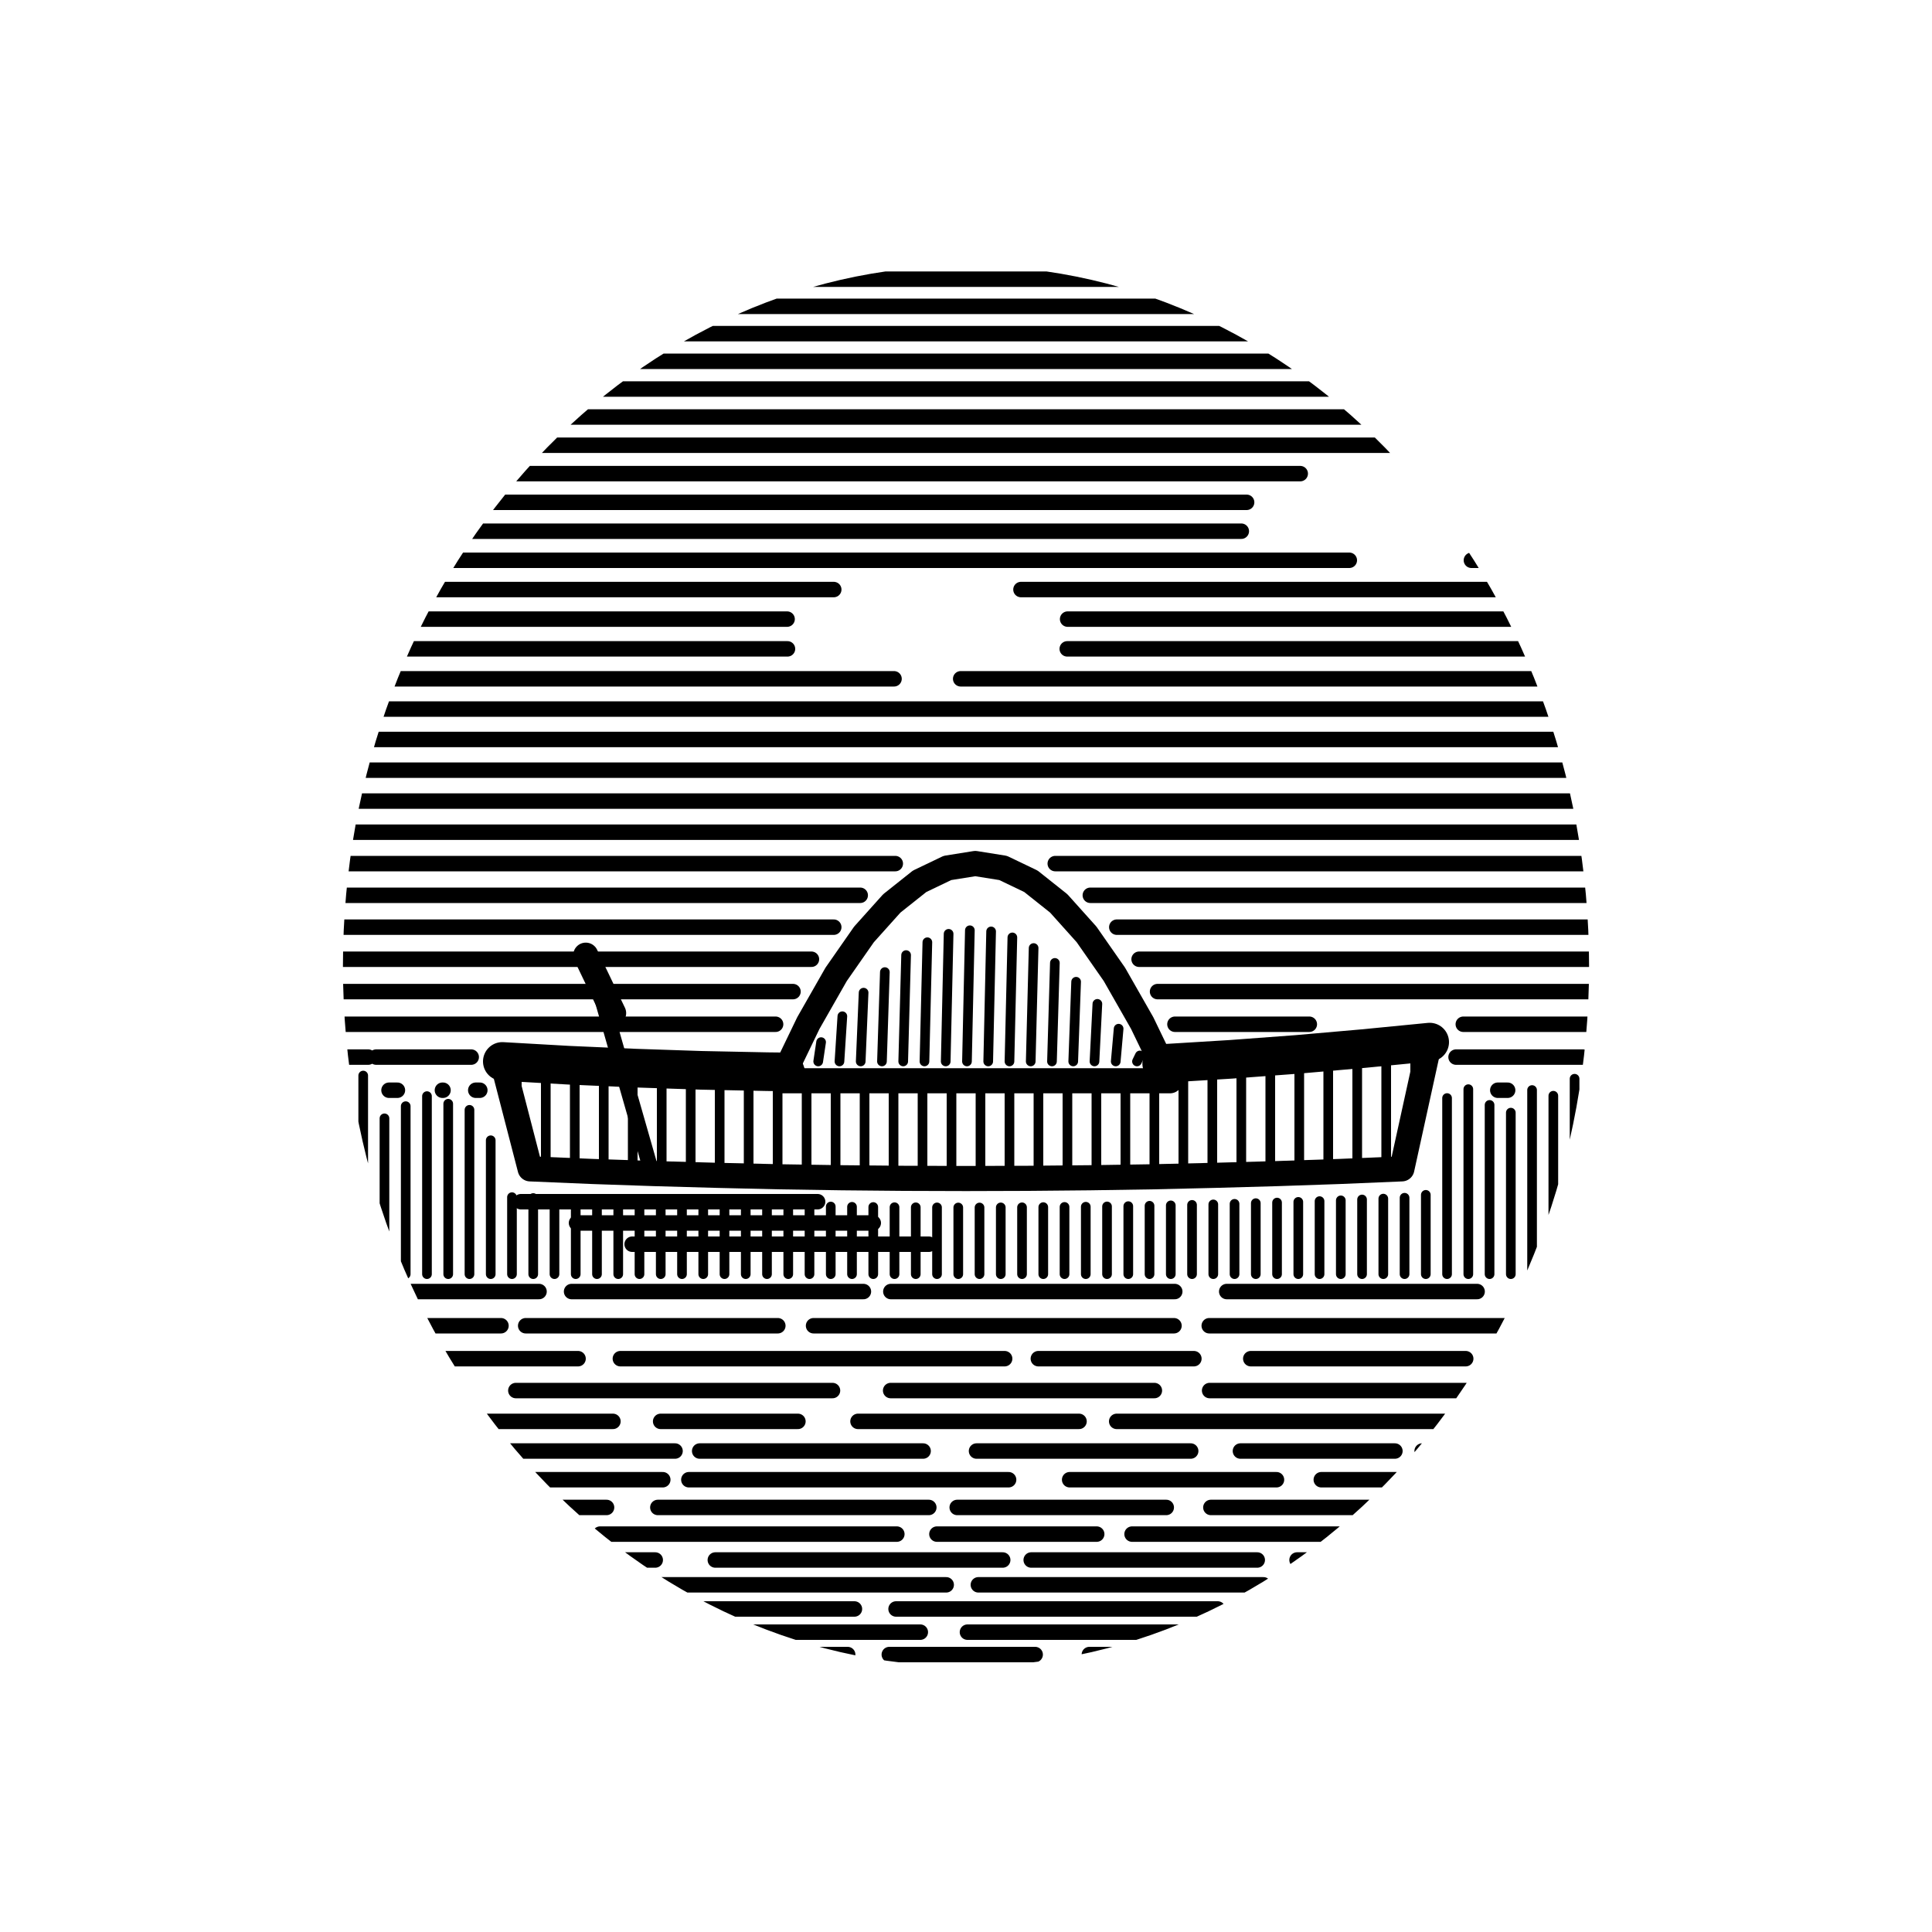
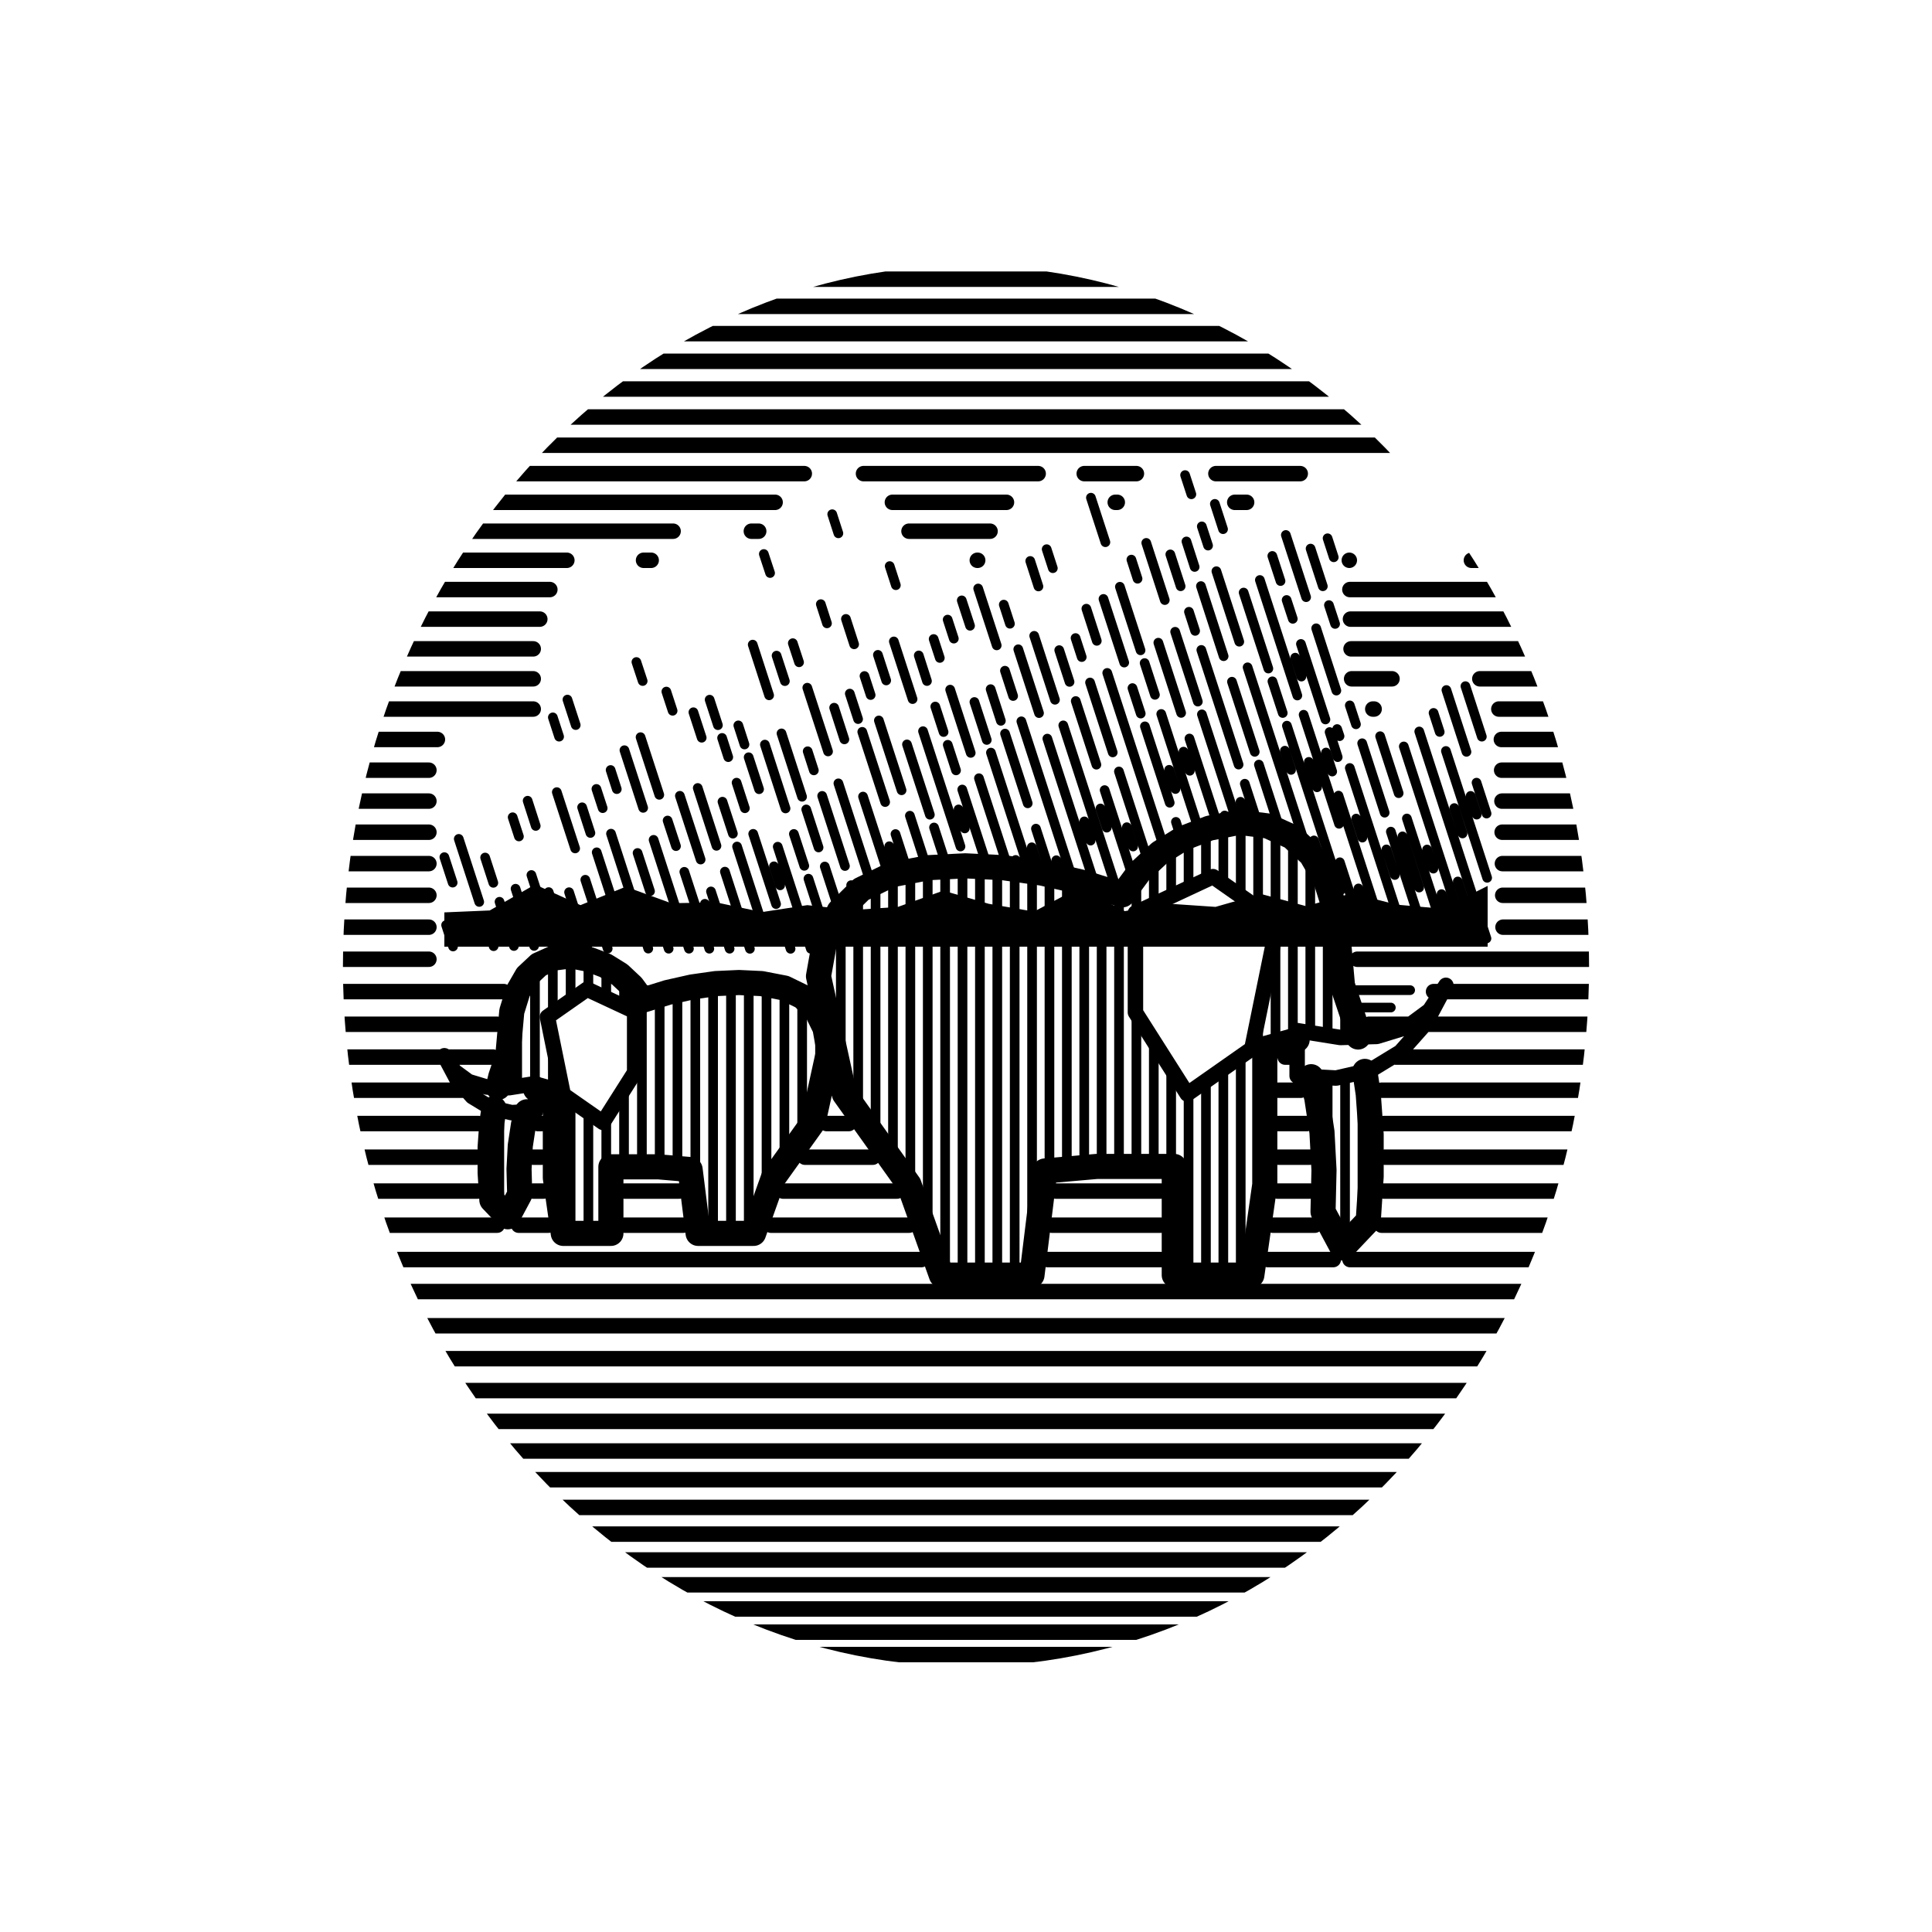
<svg xmlns="http://www.w3.org/2000/svg" viewBox="0 0 200 200">
  <defs>
    <clipPath id="w">
      <path d="M35.5 100A64.5 72.5 0 1 1 164.5 100A64.5 72.5 0 1 1 35.5 100Z" />
    </clipPath>
  </defs>
  <g clip-path="url(#w)" fill="none" stroke="#000" stroke-linecap="round" stroke-linejoin="round">
-     <path d="M167.4 109.98L167.4 131.9M165.2 110.38L165.2 131.9M163 111.67L163 131.9M160.8 113.43L160.8 131.9M158.6 112.84L158.6 131.9M156.4 115.18L156.4 131.9M154.2 114.38L154.2 131.9M152 112.75L152 131.9M149.8 113.67L149.8 131.9M147.6 123.69L147.6 131.9M145.4 123.99L145.4 131.9M143.2 124.08L143.2 131.9M141 124.17L141 131.9M138.8 124.26L138.8 131.9M136.6 124.34L136.6 131.9M134.4 124.42L134.4 131.9M132.2 124.49L132.2 131.9M130 124.55L130 131.9M127.8 124.62L127.8 131.9M125.6 124.68L125.6 131.9M123.4 124.73L123.4 131.9M121.2 124.78L121.2 131.9M119 124.82L119 131.9M116.8 124.86L116.8 131.9M114.6 124.89L114.6 131.9M112.4 124.92L112.4 131.9M110.2 124.94L110.2 131.9M108 124.96L108 131.9M105.8 124.98L105.8 131.9M103.6 124.99L103.6 131.9M101.4 125L101.4 131.9M99.2 125L99.2 131.9M97 124.99L97 131.9M94.8 124.98L94.8 131.9M92.6 124.97L92.6 131.9M90.4 124.95L90.4 131.9M88.2 124.93L88.2 131.9M86 124.9L86 131.9M83.8 124.87L83.8 131.9M81.6 124.83L81.6 131.9M79.4 124.79L79.4 131.9M77.2 124.74L77.2 131.9M75 124.69L75 131.9M72.8 124.63L72.8 131.9M70.6 124.57L70.6 131.9M68.4 124.51L68.4 131.9M66.2 124.44L66.2 131.9M64 124.36L64 131.9M61.8 124.28L61.8 131.9M59.6 124.2L59.6 131.9M57.4 124.11L57.4 131.9M55.2 124.02L55.2 131.9M53 123.93L53 131.9M50.8 118.04L50.8 131.9M48.6 114.89L48.6 131.9M46.4 114.26L46.4 131.9M44.2 113.47L44.2 131.9M42 114.51L42 131.9M39.8 115.77L39.8 131.9M37.6 111.34L37.6 131.9M146.5 108.53L146.5 114.21M143.5 108.82L143.5 120.57M140.5 109.11L140.5 120.69M137.5 109.37L137.5 120.81M134.5 109.63L134.5 120.91M131.5 109.85L131.5 121.01M128.5 110.08L128.5 121.1M125.5 110.28L125.5 121.18M122.5 110.46L122.5 121.25M119.5 111.88L119.5 121.31M116.5 111.88L116.5 121.36M113.5 111.88L113.5 121.41M110.5 111.88L110.5 121.44M107.5 111.88L107.5 121.47M104.5 111.88L104.5 121.49M101.5 111.88L101.5 121.5M98.5 111.88L98.5 121.5M95.5 111.88L95.5 121.49M92.5 111.88L92.5 121.47M89.5 111.88L89.5 121.44M86.5 111.88L86.5 121.41M83.5 111.88L83.5 121.36M80.5 111.45L80.5 121.31M77.5 111.4L77.5 121.25M74.5 111.34L74.5 121.18M71.5 111.26L71.5 121.1M68.5 111.17L68.5 121.01M65.5 111.06L65.5 120.91M62.5 110.93L62.5 120.81M59.5 110.8L59.5 120.69M56.5 110.63L56.5 120.57M53.5 110.46L53.5 115.17M82.8 110.73L82.5 109.88M85 107.88L84.7 109.88M87.2 105.2L86.9 109.88M89.4 102.76L89.1 109.88M91.6 100.63L91.3 109.88M93.8 98.87L93.5 109.88M96 97.54L95.7 109.88M98.2 96.67L97.9 109.88M100.4 96.3L100.1 109.88M102.6 96.42L102.3 109.88M104.8 97.04L104.5 109.88M107 98.14L106.7 109.88M109.2 99.68L108.9 109.88M111.4 101.63L111.1 109.88M113.6 103.92L113.3 109.88M115.8 106.49L115.5 109.88M118 109.26L117.7 109.88" stroke-width="1" />
-     <path d="M35.5 28.9L164.5 28.9M35.5 31.71L164.5 31.71M35.5 34.54L164.5 34.54M35.5 37.4L164.5 37.4M35.5 40.27L164.5 40.27M35.5 43.17L164.5 43.17M35.5 46.09L164.5 46.09M35.5 49.03L134.6 49.03M157.4 49.03L164.5 49.03M43.46 52L129.05 52M162.95 52L164.5 52M48.45 54.99L128.5 54.99M163.5 54.99L164.5 54.99M44.9 58L139.68 58M152.32 58L164.5 58M35.5 61.03L86.31 61.03M105.69 61.03L164.5 61.03M35.5 64.09L81.48 64.09M110.52 64.09L164.5 64.09M35.5 67.17L81.52 67.17M110.48 67.17L164.5 67.17M35.5 70.27L92.55 70.27M99.45 70.27L164.5 70.27M35.5 73.4L164.5 73.4M35.5 76.55L164.5 76.55M35.5 79.73L164.5 79.73M35.5 82.93L164.5 82.93M35.5 86.15L164.5 86.15M35.5 89.4L92.68 89.4M109.24 89.4L164.5 89.4M35.5 92.68L89.05 92.68M112.87 92.68L164.5 92.68M35.5 95.98L86.31 95.98M115.61 95.98L164.5 95.98M35.5 99.3L84 99.3M117.92 99.3L164.5 99.3M35.5 102.65L82.09 102.65M119.83 102.65L164.5 102.65M35.5 106.03L80.29 106.03M121.63 106.03L135.54 106.03M151.48 106.03L164.5 106.03M35.5 109.43L38.12 109.43M38.94 109.43L48.78 109.43M150.73 109.43L163.86 109.43M40.27 112.86L41.14 112.86M45.8 112.86L45.86 112.86M49.25 112.86L49.67 112.86M155.05 112.86L156.07 112.86M35.5 133.7L55.8 133.7M59.17 133.7L89.38 133.7M92.22 133.7L121.61 133.7M126.99 133.7L152.91 133.7M159.03 133.7L164.5 133.7M35.5 137.24L51.86 137.24M54.42 137.24L80.52 137.24M84.22 137.24L121.53 137.24M125.18 137.24L158.82 137.24M35.5 140.65L39.05 140.65M42.64 140.65L59.84 140.65M64.22 140.65L104 140.65M107.49 140.65L123.59 140.65M129.48 140.65L151.73 140.65M155.86 140.65L164.5 140.65M35.5 143.95L47.43 143.95M53.4 143.95L86.18 143.95M92.2 143.95L119.5 143.95M125.22 143.95L156.1 143.95M159.16 143.95L164.5 143.95M35.5 147.14L63.45 147.14M68.39 147.14L82.6 147.14M88.82 147.14L111.7 147.14M115.6 147.14L152.34 147.14M155.84 147.14L164.5 147.14M35.5 150.21L69.88 150.21M72.43 150.21L95.56 150.21M101.09 150.21L123.26 150.21M128.41 150.21L144.4 150.21M147.22 150.21L164.5 150.21M35.5 153.18L68.61 153.18M71.31 153.18L104.41 153.18M110.73 153.18L132.14 153.18M136.78 153.18L164.5 153.18M35.5 156.05L62.79 156.05M68.1 156.05L96.15 156.05M99.09 156.05L120.73 156.05M125.35 156.05L143.38 156.05M146.89 156.05L164.5 156.05M35.5 158.81L56.39 158.81M62.12 158.81L92.84 158.81M96.99 158.81L113.53 158.81M117.19 158.81L156.07 158.81M159.87 158.81L164.5 158.81M35.5 161.49L67.83 161.49M74.05 161.49L103.8 161.49M106.75 161.49L130.15 161.49M134.27 161.49L149.61 161.49M153.8 161.49L164.5 161.49M41.28 164.06L57.9 164.06M62.45 164.06L97.95 164.06M101.28 164.06L130.79 164.06M133.7 164.06L157.16 164.06M162.31 164.06L164.5 164.06M35.5 166.56L51.29 166.56M57.73 166.56L88.45 166.56M92.76 166.56L126.06 166.56M128.72 166.56L158.79 166.56M35.5 168.96L51.54 168.96M56.6 168.96L95.27 168.96M100.15 168.96L136.73 168.96M142.33 168.96L163.69 168.96M35.5 171.28L47.18 171.28M50.59 171.28L87.75 171.28M92.06 171.28L107.16 171.28M112.77 171.28L142.01 171.28M145.65 171.28L164.5 171.28M61.6 100.88L67.36 121M53.92 124.4L84.64 124.4M59.68 126.6L90.4 126.6M65.44 128.8L96.16 128.8" stroke-width="1.6" />
-     <path d="M52 109.88L58.86 110.27L65.71 110.57L72.57 110.8L79.43 110.94L81.25 110.96M120.26 110.1L120.57 110.08L127.43 109.66L134.29 109.15L141.14 108.55L148 107.88L145.12 121L138.67 121.27L132.23 121.49L125.78 121.67L119.34 121.82L112.89 121.92L106.45 121.98L100 122L93.55 121.98L87.11 121.92L80.66 121.82L74.22 121.67L67.77 121.49L61.33 121.27L54.88 121L52 109.88M80.8 111.88L83.68 105.91L86.56 100.86L89.44 96.73L92.32 93.52L95.2 91.23L98.08 89.85L100.96 89.39L103.84 89.85L106.72 91.23L109.6 93.52L112.48 96.73L115.36 100.86L118.24 105.91L121.12 111.88L121.12 111.88L80.8 111.88ZM60.64 98.88L63.52 104.88" stroke-width="2.6" />
-     <path d="M52 109.88L58.86 110.27L65.71 110.57L72.57 110.8L79.43 110.94L81.25 110.96M120.26 110.1L120.57 110.08L127.43 109.66L134.29 109.15L141.14 108.55L148 107.88" stroke-width="4" />
+     <path d="M46 95L46 94.45L50.7 94.25L55.39 91.56L60.09 93.7L64.78 91.79L69.48 93.5L74.17 93.42L78.87 94.42L83.57 93.7L88.26 94.21L92.96 93.88L97.65 92.2L102.35 93.56L107.04 94.37L111.74 91.87L116.43 94.32L121.13 93.56L125.83 93.88L130.52 92.54L135.22 93.81L139.91 92.47L144.61 93.65L149.3 94.07L154 91.71L154 95L154 98L46 98Z" fill="#000" stroke="none" />
+     <path d="M151.7 71.03L153.4 76.26M149.73 71.43L151.81 77.83M152.85 81.02L153.89 84.22M148.4 73.8L149.04 75.77M149.68 77.74L153.95 90.87M146.92 75.72L153.88 97.15M145.32 77.27L151.78 97.17M142.87 76.21L144.79 82.11M145.64 84.73L149.69 97.18M139.73 73.02L140.37 74.98M141.01 76.94L143.34 84.13M143.98 86.09L147.59 97.2M138.42 75.47L138.67 76.21M139.73 79.5L145.49 97.22M138.56 82.36L143.39 97.23M138.7 89.26L141.3 97.25M138.84 96.15L139.2 97.26M54.62 82.89L55.46 85.5M53.07 84.6L53.72 86.59M55.01 90.58L56.8 96.08M53.37 92L55.29 97.92M50.22 88.77L51.07 91.39M51.71 93.35L53.2 97.93M47.49 86.84L49.61 93.37M50.46 95.99L51.1 97.95M46 88.73L46.86 91.37M46.18 95.76L46.9 97.98M152.24 82.39L152.87 84.33M150.55 83.65L151.4 86.28M150.91 91.25L152.83 97.16M147.73 87.94L148.38 89.92M149.23 92.56L150.74 97.17M145.19 86.58L146.91 91.88M147.99 95.2L148.64 97.19M143.52 87.93L144.39 90.58M140.39 84.74L141.03 86.71M143.59 94.6L144.23 96.57M140.63 91.97L141.27 93.94M138.97 93.32L140.03 96.6M137.43 55.72L138.07 57.69M135.67 56.79L136.94 60.69M137.57 62.64L138.21 64.59M133.11 55.38L135.21 61.82M136.25 65.04L138.34 71.49M131.71 57.55L132.56 60.15M133.19 62.11L133.83 64.06M134.67 66.66L137.21 74.48M137.64 75.78L138.48 78.38M130.42 60.04L134.3 72M134.95 73.99L138.62 85.28M125.76 52.16L126.61 54.78M128.74 61.34L131.3 69.21M131.72 70.53L132.79 73.81M133.22 75.12L138.76 92.18M122.68 49.18L123.33 51.17M124.41 54.49L125.06 56.48M125.92 59.13L128.29 66.43M129.15 69.08L135.35 88.15M138.63 98.26L138.64 98.28M122.82 56.05L123.67 58.69M124.32 60.67L126.67 67.93M127.53 70.57L129.89 77.83M130.32 79.15L132.58 86.12M121.15 57.39L122.22 60.69M123.08 63.33L123.72 65.31M124.36 67.28L128.22 79.15M128.86 81.13L130.24 85.38M118.66 56.2L120.58 62.12M121.65 65.4L124 72.63M124.42 73.95L128.07 85.16M117.12 57.93L117.76 59.91M119.91 66.53L122.27 73.8M123.13 76.45L126.09 85.55M112.93 51.52L114.43 56.13M115.93 60.74L118.07 67.32M118.49 68.64L119.56 71.93M120.21 73.91L124.17 86.12M114.23 62L116.38 68.59M117.23 71.23L118.09 73.87M118.52 75.19L121.09 83.1M121.73 85.08L122.31 86.87M112.46 63.01L113.54 66.34M114.62 69.66L120.57 87.96M108.35 56.85L108.99 58.82M111.34 66.05L111.98 68.02M112.84 70.65L115.19 77.89M115.83 79.86L118.91 89.35M106.65 58.07L107.5 60.71M109.65 67.3L110.72 70.59M111.36 72.57L113.5 79.16M114.35 81.79L117.36 91.05M107.06 65.82L109.21 72.44M110.07 75.09L115.72 92.48M103.91 62.59L104.55 64.57M105.41 67.21L107.56 73.82M108.42 76.46L113.39 91.75M101.26 60.92L103.18 66.81M104.03 69.43L104.88 72.05M105.73 74.67L111.07 91.11M99.56 62.15L100.42 64.78M102.55 71.34L103.61 74.62M104.04 75.94L106.39 83.16M107.24 85.78L108.8 90.6M98.1 64.14L98.74 66.11M100.87 72.67L102.15 76.6M102.58 77.91L106.57 90.2M96.65 66.15L97.29 68.11M98.36 71.39L100.49 77.94M101.34 80.56L104.37 89.89M92.1 58.6L92.74 60.58M95.11 67.85L95.96 70.5M96.82 73.14L97.68 75.78M98.11 77.1L98.97 79.75M99.61 81.73L102.19 89.66M92.53 66.4L94.47 72.37M95.55 75.69L99.43 87.63M99.86 88.96L100.08 89.64M86.15 53.23L86.79 55.21M90.88 67.79L91.74 70.44M93.89 77.06L96.26 84.34M96.69 85.66L97.98 89.64M87.57 64.07L88.42 66.7M89.49 69.98L90.13 71.95M90.98 74.58L93.33 81.81M94.19 84.44L95.94 89.85M84.97 62.54L85.61 64.53M87.97 71.8L88.83 74.44M89.26 75.76L91.63 83.03M92.7 86.34L93.96 90.23M86.35 73.26L87.41 76.54M89.34 82.46L92.01 90.67M79.07 57.35L79.72 59.32M82.07 66.58L82.72 68.56M83.57 71.19L85.72 77.79M86.79 81.09L90.19 91.56M80.39 67.87L81.25 70.51M83.61 77.77L84.25 79.75M85.11 82.39L87.47 89.65M88.11 91.63L88.47 92.74M77.92 66.73L79.62 71.98M80.9 75.92L83.03 82.48M83.46 83.79L84.74 87.73M85.38 89.7L86.88 94.31M79.18 77.08L81.32 83.69M82.18 86.33L83.26 89.63M83.69 90.96L85.61 96.88M76.43 75.09L77.07 77.07M77.5 78.39L78.58 81.7M80.51 87.65L83.94 98.22M73.46 72.43L74.32 75.07M74.75 76.39L75.39 78.38M76.25 81.02L77.11 83.67M77.97 86.32L80.34 93.59M80.98 95.58L81.84 98.22M71.78 73.73L72.64 76.37M74.79 82.99L75.87 86.3M76.3 87.63L78.66 94.91M68.98 71.59L69.63 73.58M72.23 81.57L74.17 87.56M75.04 90.23L77.63 98.22M65.88 68.53L66.53 70.5M70.38 82.38L72.53 88.98M73.6 92.28L75.53 98.21M66.31 76.31L68.25 82.28M69.11 84.94L69.98 87.59M70.84 90.25L73.43 98.21M64.64 77.66L66.58 83.63M67.66 86.94L71.32 98.21M63.21 79.71L63.85 81.69M66 88.3L67.29 92.26M67.72 93.58L69.22 98.21M58.74 72.42L59.6 75.06M61.74 81.67L62.39 83.66M63.25 86.3L65.61 93.58M66.47 96.22L67.11 98.2M57.23 74.26L57.88 76.26M60.26 83.57L61.12 86.23M61.77 88.23L63.93 94.88M57.64 82L59.54 87.83M60.59 91.07L62.91 98.2M58.91 92.36L60.8 98.2M56.8 92.35L58.49 97.55M134.08 68.08L134.72 70.04M137.27 77.9L137.91 79.87M135.49 78.87L136.34 81.5M133.01 77.71L133.65 79.7M136.02 87L138.18 93.63M128.42 83L129.14 85.24M126.78 84.42L127.08 85.36M122.52 77.81L123.17 79.79M121.03 79.69L121.68 81.68M121.32 87.06L121.44 87.42M119.65 88.39L119.72 88.59M116.65 85.63L117.3 87.63M113.92 83.69L114.57 85.68M112.25 85.03L112.9 87.02M109.35 89.05L109.94 90.85M106.81 87.71L107.67 90.35M105.14 89.02L105.47 90.05M99.23 83.79L99.87 85.76M94.81 89.6L94.95 90.04M92.06 87.6L92.71 89.59M86.02 94.9L86.24 95.59M80.12 89.68L80.76 91.65M72.97 93.56L73.61 95.56M65.75 102.5L70.19 102.5M139.13 102.5L145.98 102.5M139.74 104.3L143.98 104.3M84.89 105.58L84.89 112.71M83.04 103.38L83.04 117.56M81.2 102.48L81.2 120.14M79.35 102.13L79.35 123.72M77.51 101.96L77.51 127.48M75.67 101.95L75.67 127.48M73.82 102.06L73.82 127.48M71.98 102.32L71.98 125.17M70.13 102.71L70.13 120.76M68.29 103.2L68.29 120.6M66.45 103.65L66.45 120.59M64.6 101.5L64.6 104.19M64.6 112.74L64.6 120.59M62.76 100.21L62.76 103.33M62.76 115.65L62.76 127.48M60.91 99.5L60.91 102.46M60.91 115.14L60.91 127.48M59.07 99.16L59.07 103.59M59.07 113.85L59.07 127.48M57.23 99.42L57.23 104.88M57.23 108L57.23 113.04M55.38 100.45L55.38 112.18M53.54 103.08L53.54 112.47M53.54 115.15L53.54 123.94M51.69 112.26L51.69 112.57M51.69 114.88L51.69 124.84M141.04 110.97L141.04 126.81M139.24 103.02L139.24 107.39M139.24 111.39L139.24 128.7M137.44 91.94L137.44 107.19M137.44 111.55L137.44 126.14M135.64 88.63L135.64 106.91M133.84 86.95L133.84 107.55M132.04 86.07L132.04 95.28M132.04 96.56L132.04 108.05M130.24 85.58L130.24 94.02M130.24 105.38L130.24 127.25M128.44 85.35L128.44 92.76M128.44 109.37L128.44 131.8M126.64 85.64L126.64 91.5M126.64 110.63L126.64 131.8M124.84 86.07L124.84 91.09M124.84 111.89L124.84 131.8M123.04 86.76L123.04 91.93M123.04 113.15L123.04 131.8M121.24 87.74L121.24 92.77M121.24 110.65L121.24 120.55M119.44 89.05L119.44 93.61M119.44 107.81L119.44 120.55M117.64 90.87L117.64 94.45M117.64 104.98L117.64 120.55M115.84 92.72L115.84 120.55M114.04 92.16L114.04 120.55M112.24 91.6L112.24 120.66M110.44 91.17L110.44 120.82M108.64 90.76L108.64 120.98M106.84 90.44L106.84 131.66M105.04 90.19L105.04 131.8M103.24 89.99L103.24 131.8M101.44 89.9L101.44 131.8M99.64 89.84L99.64 131.8M97.84 89.93L97.84 131.8M96.04 90.03L96.04 127.86M94.24 90.38L94.24 122.82M92.44 90.72L92.44 120.1M90.64 91.54L90.64 117.58M88.84 92.57L88.84 115.06M87.04 94.35L87.04 111.39M85.24 98.39L85.24 103.2" stroke-width="1" />
+     <path d="M35.5 28.9L164.5 28.9M35.5 31.71L164.5 31.71M35.5 34.54L164.5 34.54M35.5 37.4L164.5 37.4M35.5 40.27L164.5 40.27M35.5 43.17L164.5 43.17M35.5 46.09L164.5 46.09M35.5 49.03L83.26 49.03M89.39 49.03L107.47 49.03M112.24 49.03L117.64 49.03M125.87 49.03L134.6 49.03M157.4 49.03L164.5 49.03M43.46 52L80.24 52M92.38 52L104.19 52M115.45 52L115.66 52M127.82 52L129.05 52M162.95 52L164.5 52M48.45 54.99L69.68 54.99M77.78 54.99L78.54 54.99M94.1 54.99L102.49 54.99M163.5 54.99L164.5 54.99M44.9 58L58.68 58M66.62 58L67.41 58M101.17 58L101.21 58M139.68 58L139.68 58M152.32 58L164.5 58M35.5 61.03L56.92 61.03M139.74 61.03L164.5 61.03M35.5 64.09L55.88 64.09M139.8 64.09L164.5 64.09M35.5 67.17L55.2 67.17M139.86 67.17L164.5 67.17M35.5 70.27L55.2 70.27M139.92 70.27L144.1 70.27M153.19 70.27L164.5 70.27M35.5 73.4L55.2 73.4M142.11 73.4L142.25 73.4M155.16 73.4L164.5 73.4M35.5 76.55L45.28 76.55M155.42 76.55L164.5 76.55M35.5 79.73L44.4 79.73M155.45 79.73L164.5 79.73M35.5 82.93L44.4 82.93M155.48 82.93L164.5 82.93M35.5 86.15L44.4 86.15M155.5 86.15L164.5 86.15M35.5 89.4L44.4 89.4M155.53 89.4L164.5 89.4M35.5 92.68L44.4 92.68M155.56 92.68L164.5 92.68M35.5 95.98L44.4 95.98M155.59 95.98L164.5 95.98M35.5 99.3L44.4 99.3M140.5 99.3L164.5 99.3M35.5 102.65L52.15 102.65M148.4 102.65L149.02 102.65M149.56 102.65L164.5 102.65M35.5 106.03L51.45 106.03M141.71 106.03L145.71 106.03M147.76 106.03L164.5 106.03M35.5 109.43L45.84 109.43M46.33 109.43L51.04 109.43M133.04 109.43L133.52 109.43M144.49 109.43L164.5 109.43M35.5 112.86L48.03 112.86M132.33 112.86L134.66 112.86M143 112.86L164.5 112.86M35.5 116.31L49.51 116.31M55.67 116.31L56.09 116.31M85.57 116.31L87.87 116.31M132.33 116.31L135.3 116.31M143.27 116.31L164.5 116.31M35.5 119.79L49.34 119.79M55.2 119.79L56.09 119.79M83.32 119.79L90.36 119.79M132.33 119.79L135.59 119.79M143.34 119.79L164.5 119.79M35.5 123.3L49.46 123.3M55.19 123.3L56.27 123.3M64.64 123.3L70.31 123.3M81.06 123.3L92.86 123.3M109.32 123.3L120.16 123.3M132.25 123.3L135.61 123.3M143.25 123.3L164.5 123.3M35.5 126.83L51.47 126.83M53.69 126.83L56.78 126.83M64.64 126.83L70.75 126.83M79.8 126.83L94.12 126.83M108.88 126.83L120.16 126.83M131.74 126.83L136.12 126.83M143.02 126.83L164.5 126.83M35.5 130.39L95.39 130.39M108.44 130.39L120.16 130.39M131.24 130.39L138.02 130.39M139.75 130.39L164.5 130.39M35.5 133.7L164.5 133.7M35.5 137.24L164.5 137.24M35.5 140.65L164.5 140.65M35.5 143.95L164.5 143.95M35.5 147.14L164.5 147.14M35.5 150.21L164.5 150.21M35.5 153.18L164.5 153.18M35.5 156.05L164.5 156.05M35.5 158.81L164.5 158.81M35.5 161.49L164.5 161.49M35.5 164.06L164.5 164.06M35.5 166.56L164.5 166.56M35.5 168.96L164.5 168.96M35.5 171.28L164.5 171.28M65.7 104.7L60.77 102.4L56.67 105.27L58.31 113.32L62.42 116.19L65.7 111.02ZM55.44 112.17L52.7 112.6L50.38 112.53L48.5 111.96L47.03 110.88L46 109.29L47.3 111.73L48.89 113.52L50.78 114.67L52.96 115.18L55.44 115.04ZM117.54 94.5L125.57 90.75L132.27 95.44L129.59 108.56L122.9 113.25L117.54 104.81ZM134.28 106.69L138.75 107.4L142.53 107.29L145.61 106.35L147.99 104.59L149.68 102L147.56 105.98L144.97 108.9L141.89 110.78L138.32 111.6L134.28 111.38Z" stroke-width="1.6" />
+     <path d="M85.81 108.72L85.81 108.72L85.4 106.42L84.5 104.58L83.1 103.2L81.21 102.28L78.83 101.82L76.5 101.71L74.1 101.82L71.64 102.17L69.11 102.74L66.52 103.55L65.44 102.08L64.16 100.88L62.68 99.96L61 99.32L59.13 98.95L57.31 99.18L55.78 99.87L54.55 101.02L53.62 102.63L52.98 104.7L52.57 109.29L51.84 111.46L51.57 112.57M51.14 114.76L50.92 116.19L50.74 118.74L50.74 121.42L50.92 124.23L52.57 125.96L53.8 123.66L53.73 121.02L53.86 118.6L54.19 116.42L54.55 115.09M55.44 112.74L57.49 113.32L57.49 121.93L58.31 127.68L63.24 127.68L63.24 120.79L68.16 120.79L71.44 121.07L72.27 127.68L78.01 127.68L80.06 121.93L84.17 116.19L85.81 108.72M84.73 101.06L84.73 101.06L85.4 97.31L86.87 94.31L89.15 92.07L92.23 90.57L96.11 89.82L99.92 89.63L103.83 89.82L107.84 90.38L111.97 91.32L116.2 92.63L117.97 90.23L120.06 88.28L122.47 86.78L125.2 85.73L128.25 85.13L131.23 85.5L133.72 86.63L135.73 88.5L137.25 91.13L138.3 94.5L138.97 102L140.16 105.54L140.59 107.35M141.29 110.91L141.64 113.25L141.94 117.42L141.94 121.79L141.64 126.38L138.97 129.19L136.96 125.44L137.06 121.13L136.85 117.19L136.31 113.63L135.73 111.46M134.28 107.63L130.93 108.56L130.93 122.63L129.59 132L121.56 132L121.56 120.75L113.52 120.75L108.16 121.22L106.83 132L97.45 132L94.1 122.63L87.41 113.25L84.73 101.06" stroke-width="2.6" />
  </g>
</svg>
